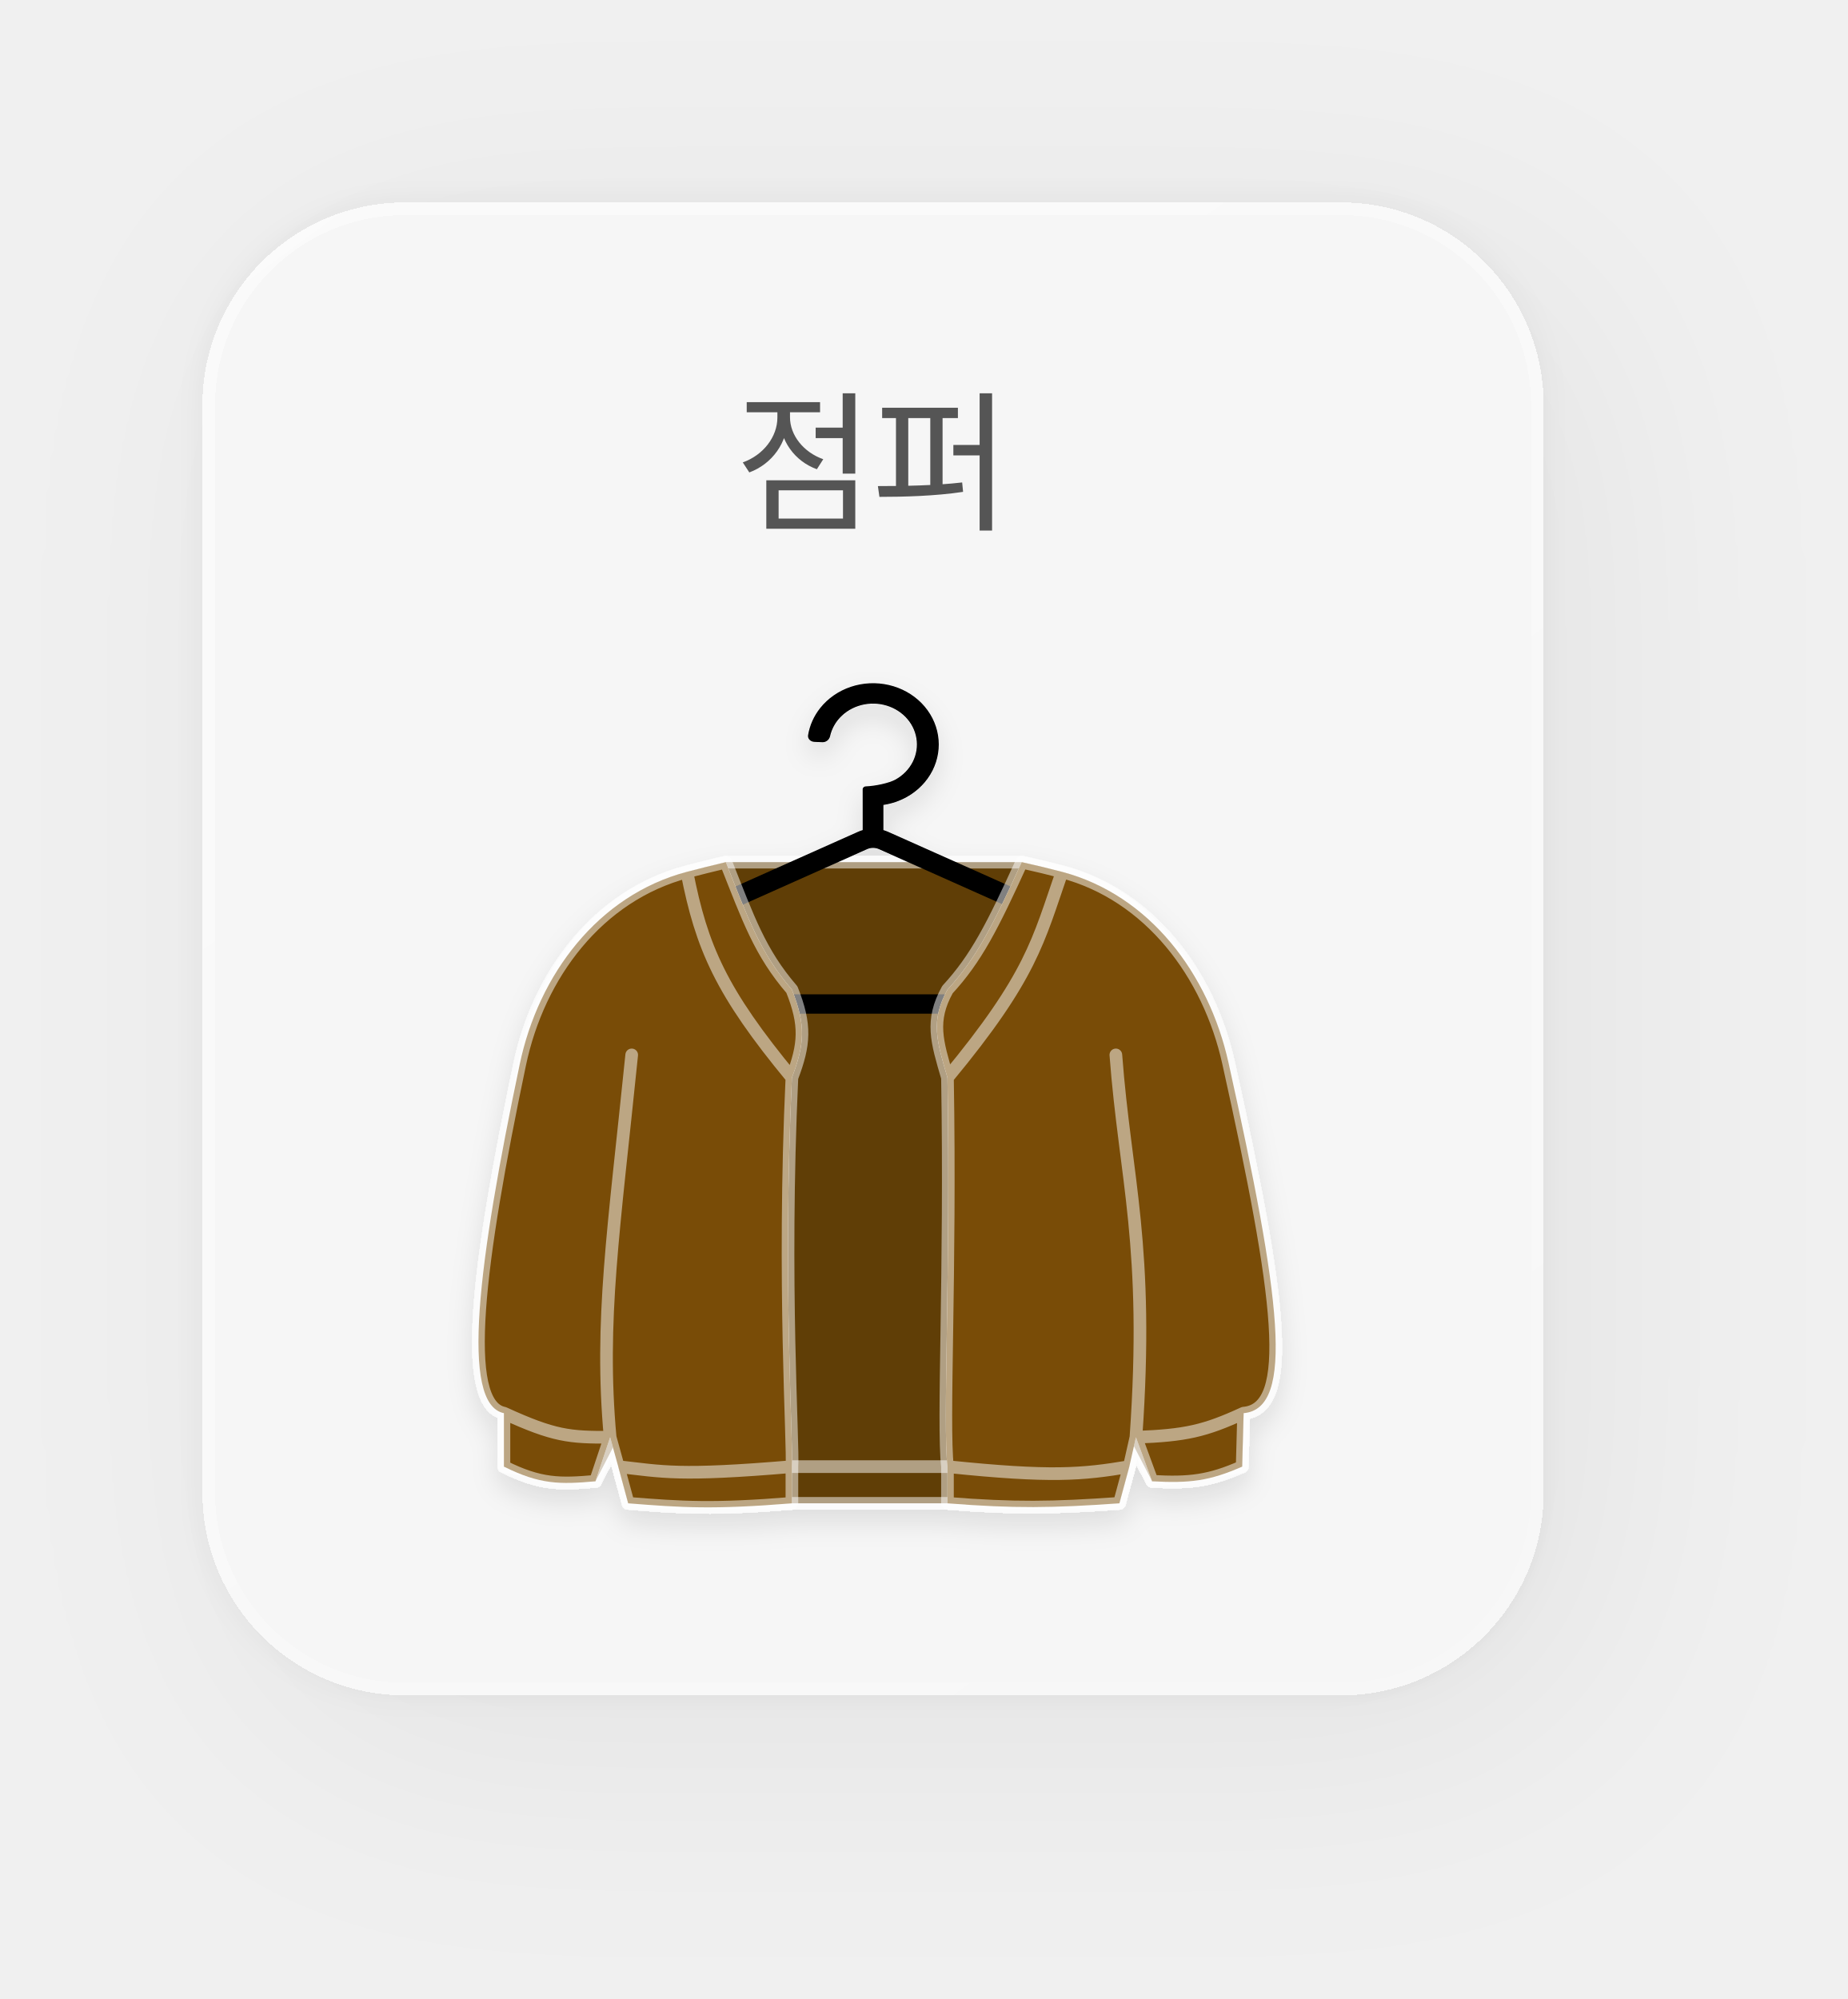
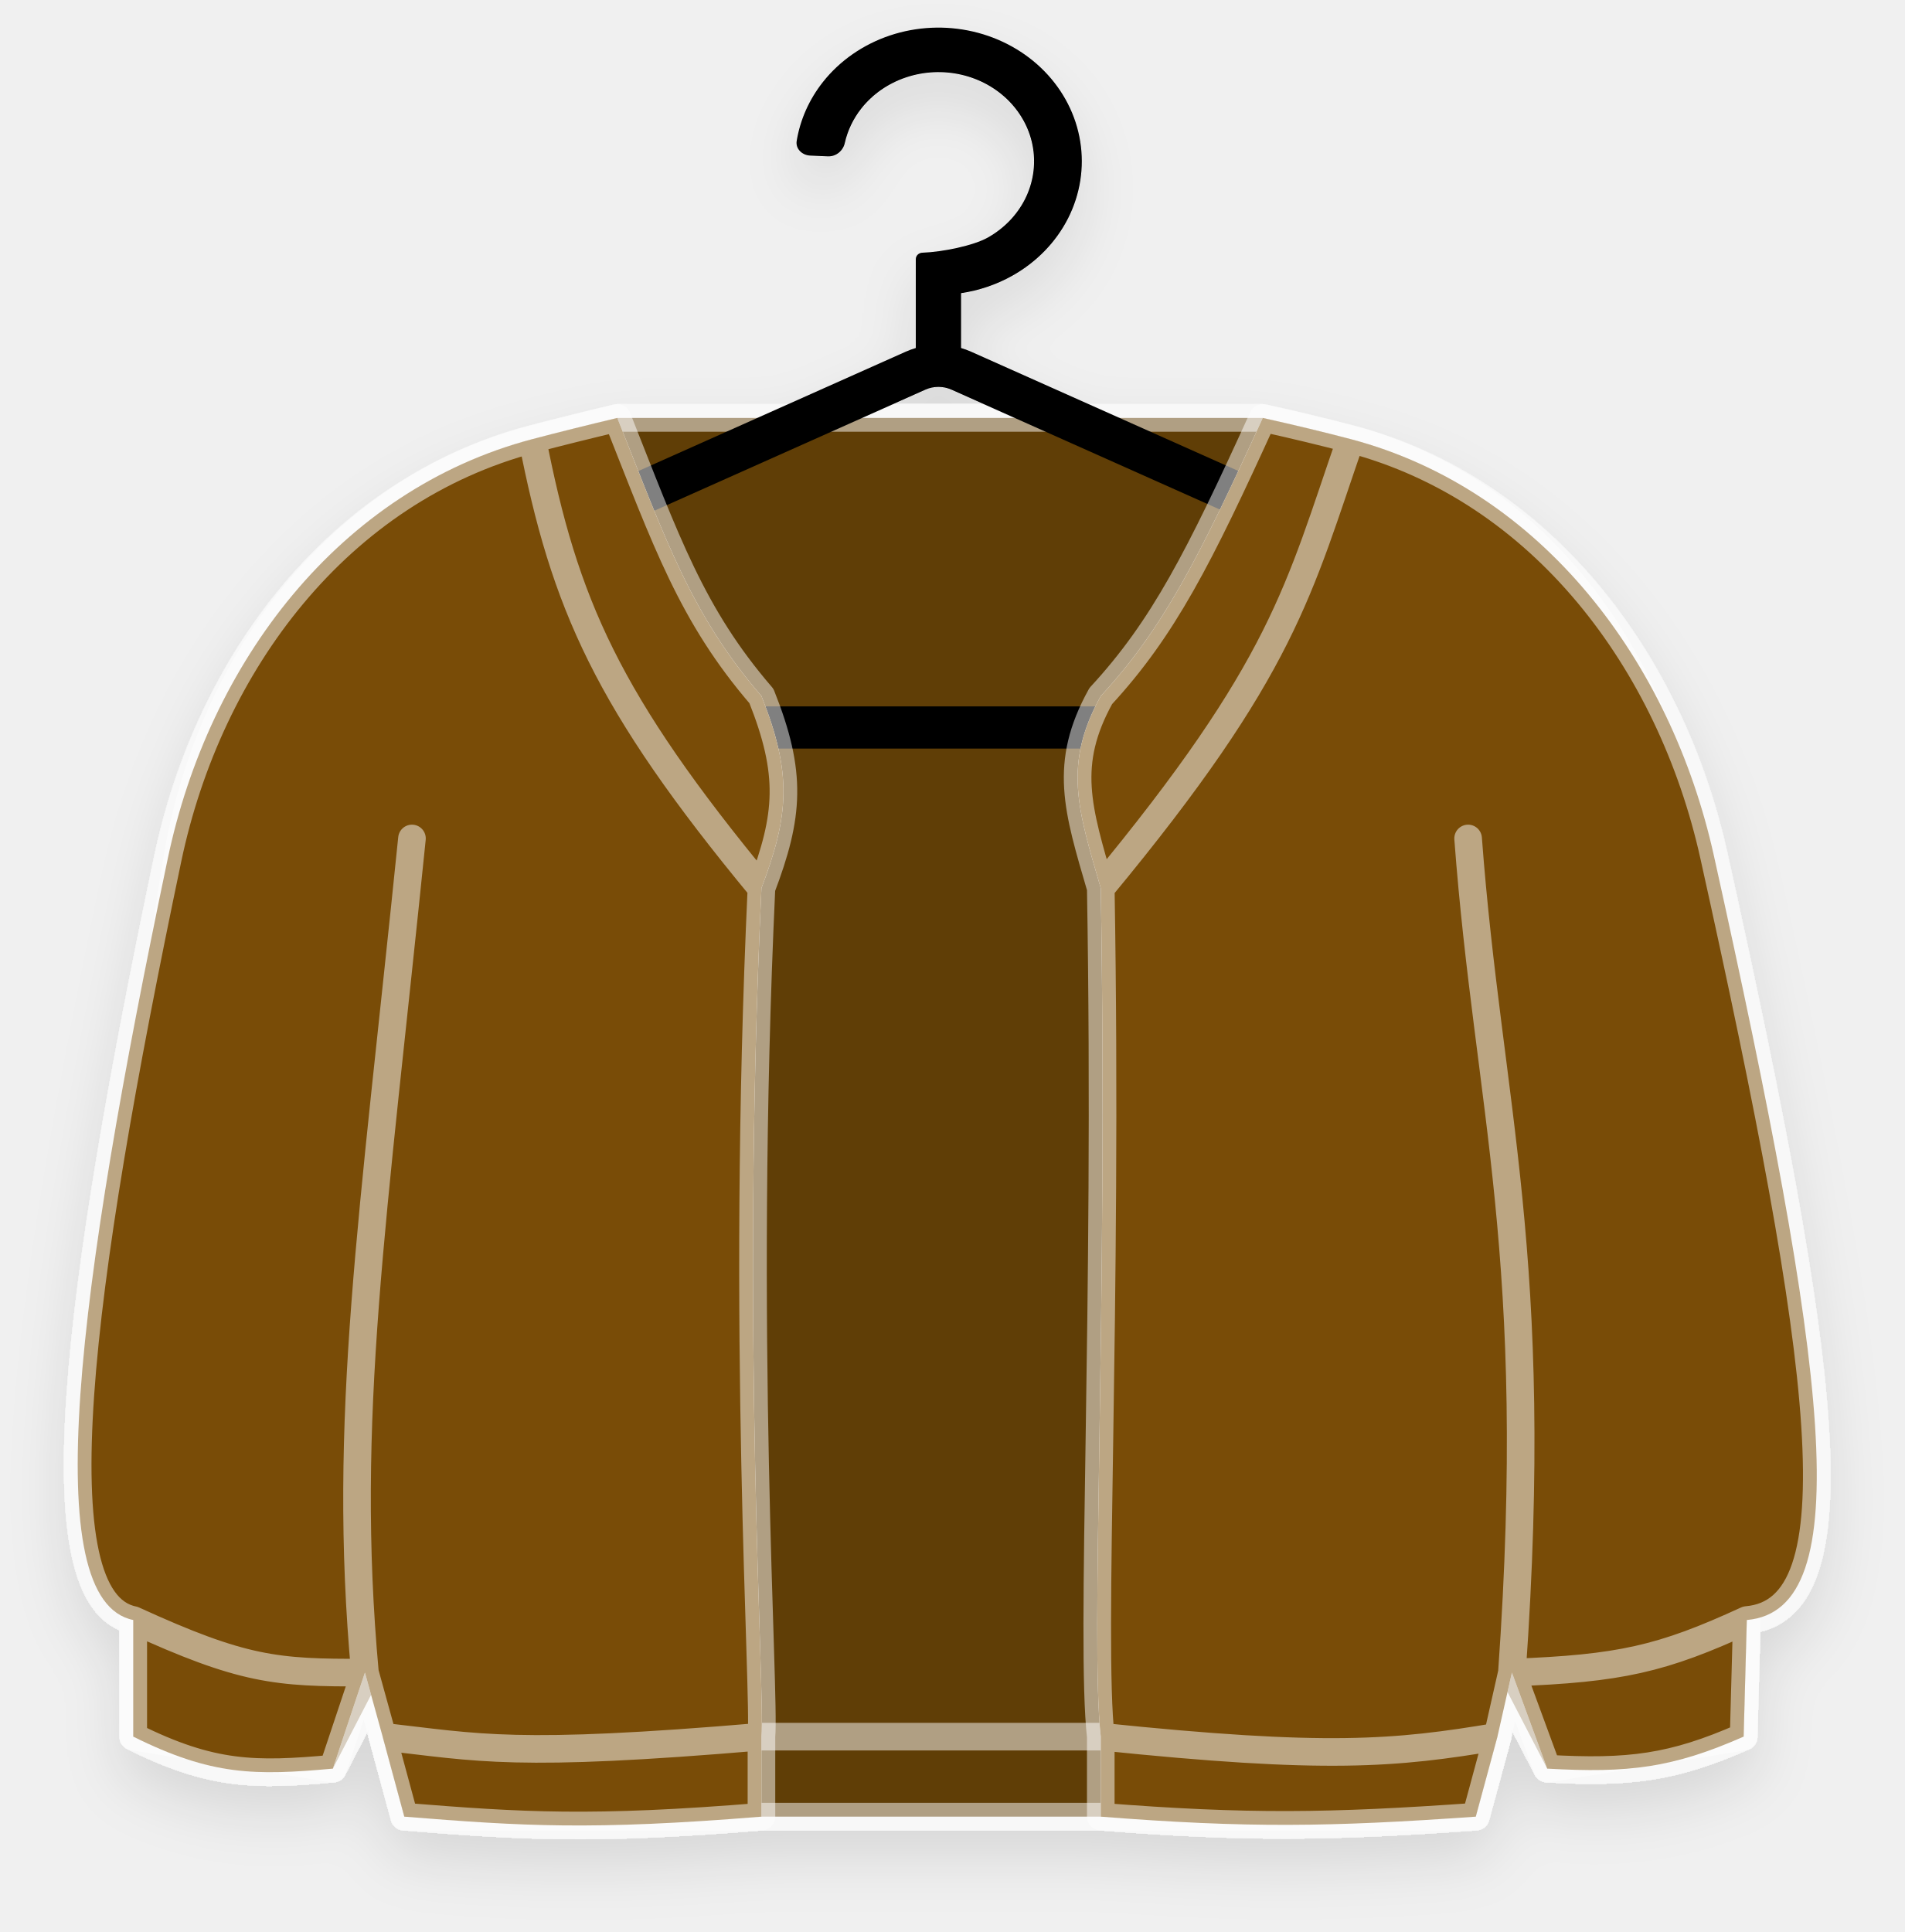
- <svg xmlns="http://www.w3.org/2000/svg" width="146" height="158" viewBox="0 0 146 158" fill="none">
-   <g filter="url(#filter0_bdd_5082_12587)">
-     <rect x="16" y="16" width="106" height="118" rx="16" fill="white" fill-opacity="0.4" shape-rendering="crispEdges" />
-     <rect x="16.5" y="16.5" width="105" height="117" rx="15.5" stroke="url(#paint0_linear_5082_12587)" stroke-opacity="0.5" shape-rendering="crispEdges" />
-     <path d="M64.465 33.8H66.877V34.628H64.465V33.8ZM66.601 31.088H67.597V37.436H66.601V31.088ZM60.565 37.964H67.597V41.792H60.565V37.964ZM66.625 38.756H61.537V40.988H66.625V38.756ZM61.441 32.12H62.257V32.996C62.257 34.976 61.033 36.668 59.221 37.34L58.705 36.548C60.325 35.972 61.441 34.532 61.441 32.996V32.12ZM61.633 32.12H62.437V32.984C62.437 34.388 63.493 35.744 65.065 36.296L64.561 37.088C62.797 36.452 61.633 34.808 61.633 32.984V32.12ZM59.017 31.784H64.813V32.588H59.017V31.784ZM69.72 32.228H75.708V33.044H69.72V32.228ZM69.504 39.272L69.384 38.42C71.304 38.42 73.896 38.384 76.044 38.132L76.116 38.876C73.92 39.212 71.388 39.272 69.504 39.272ZM70.812 32.864H71.784V38.636H70.812V32.864ZM73.524 32.864H74.496V38.636H73.524V32.864ZM77.424 31.088H78.408V41.936H77.424V31.088ZM75.348 35.168H78.096V35.996H75.348V35.168Z" fill="#121212" fill-opacity="0.7" />
-     <g filter="url(#filter1_bd_5082_12587)">
-       <path d="M39.828 111.696C39.39 101.504 39.82 93.857 41.407 84.181C42.578 77.041 47.291 70.758 54.286 68.911C55.235 68.661 56.25 68.409 57.366 68.143H80.751C81.909 68.4 82.957 68.652 83.94 68.911C90.81 70.725 95.269 77.119 96.253 84.157C98.053 97.027 98.487 104.136 98.289 111.696L98.174 115.921L91.057 117.081L89.254 113.601V115.921L88.469 118.821H49.648L48.863 115.921L48.863 113.601L47.06 117.081L39.828 115.921L39.828 111.696Z" fill="white" />
-       <path d="M39.828 111.696C39.39 101.504 39.82 93.857 41.407 84.181C42.578 77.041 47.291 70.758 54.286 68.911C55.235 68.661 56.25 68.409 57.366 68.143H80.751C81.909 68.4 82.957 68.652 83.94 68.911C90.81 70.725 95.269 77.119 96.253 84.157C98.053 97.027 98.487 104.136 98.289 111.696L98.174 115.921L91.057 117.081L89.254 113.601V115.921L88.469 118.821H49.648L48.863 115.921L48.863 113.601L47.06 117.081L39.828 115.921L39.828 111.696Z" fill="#603E06" />
-       <path d="M48.863 115.921L48.863 113.601M48.863 115.921L49.648 118.821C62.21 118.821 87.561 118.821 88.469 118.821L89.254 115.921M48.863 115.921H89.254M49.926 83.379L48.863 113.601M39.828 111.696C39.39 101.504 39.82 93.857 41.407 84.181C42.578 77.041 47.291 70.758 54.286 68.911V68.911C55.235 68.661 56.25 68.409 57.366 68.143H80.751C81.909 68.4 82.957 68.652 83.94 68.911V68.911C90.81 70.725 95.269 77.119 96.253 84.157C98.053 97.027 98.487 104.136 98.289 111.696M39.828 111.696L39.828 115.921L47.06 117.081L48.863 113.601M39.828 111.696C43.802 113.514 45.649 113.614 48.863 113.601M89.254 115.921V113.601M88.192 83.379L89.254 113.601M98.289 111.696L98.174 115.921L91.057 117.081L89.254 113.601M98.289 111.696C95.208 113.114 93.172 113.454 89.254 113.601" stroke="white" stroke-opacity="0.5" stroke-linecap="round" stroke-linejoin="round" />
-       <path fill-rule="evenodd" clip-rule="evenodd" d="M71.68 62.99C71.107 63.312 70.475 63.526 69.82 63.623V65.608C69.943 65.644 70.064 65.688 70.182 65.741L91.538 75.275C94.163 76.447 93.267 80.122 90.356 80.122H47.644C44.733 80.122 43.837 76.447 46.462 75.275L67.818 65.741C67.936 65.688 68.057 65.644 68.18 65.608V62.388C68.18 62.259 68.291 62.155 68.429 62.155C69.151 62.129 70.265 61.901 70.787 61.608C71.374 61.278 71.843 60.794 72.135 60.217C72.426 59.639 72.528 58.993 72.426 58.362C72.324 57.731 72.023 57.142 71.562 56.669C71.101 56.197 70.5 55.863 69.835 55.709C69.17 55.555 68.471 55.589 67.826 55.805C67.182 56.021 66.621 56.411 66.213 56.924C65.915 57.301 65.71 57.731 65.608 58.185C65.547 58.461 65.295 58.679 64.993 58.666L64.356 58.638C64.054 58.625 63.818 58.386 63.864 58.107C63.991 57.334 64.318 56.599 64.82 55.965C65.431 55.195 66.273 54.611 67.24 54.286C68.207 53.962 69.255 53.912 70.253 54.143C71.25 54.374 72.151 54.875 72.843 55.583C73.535 56.291 73.986 57.175 74.138 58.122C74.291 59.069 74.139 60.037 73.702 60.904C73.264 61.77 72.561 62.496 71.68 62.99ZM69.473 67.12L90.829 76.654C91.879 77.123 91.521 78.593 90.356 78.593H47.644C46.479 78.593 46.121 77.123 47.171 76.654L68.527 67.12C68.826 66.987 69.174 66.987 69.473 67.12Z" fill="black" />
-       <path d="M39.828 111.696C36.346 110.993 37.786 99.789 41.077 84.114C42.567 77.016 47.274 70.763 54.286 68.911C55.235 68.661 56.25 68.409 57.366 68.143C59.14 72.613 60.055 75.279 62.588 78.219C63.712 81.034 63.587 82.547 62.588 85.18C61.834 101.413 62.73 114.324 62.588 115.921V118.821C56.409 119.323 53.932 119.164 49.648 118.821L48.863 115.921L48.222 113.601L47.06 117.081C44.251 117.334 42.676 117.341 39.828 115.921L39.828 111.696Z" fill="white" />
-       <path d="M39.828 111.696C36.346 110.993 37.786 99.789 41.077 84.114C42.567 77.016 47.274 70.763 54.286 68.911C55.235 68.661 56.25 68.409 57.366 68.143C59.14 72.613 60.055 75.279 62.588 78.219C63.712 81.034 63.587 82.547 62.588 85.18C61.834 101.413 62.73 114.324 62.588 115.921V118.821C56.409 119.323 53.932 119.164 49.648 118.821L48.863 115.921L48.222 113.601L47.06 117.081C44.251 117.334 42.676 117.341 39.828 115.921L39.828 111.696Z" fill="#794C07" />
-       <path d="M98.289 111.696L98.174 115.921C95.595 117.057 94.018 117.247 91.057 117.081L89.778 113.601L89.254 115.921L88.469 118.821C83.163 119.197 80.187 119.238 74.882 118.821V115.921C74.493 112.445 75.145 100.616 74.882 85.18C74.042 82.307 73.516 80.684 74.882 78.219C77.152 75.759 78.442 73.212 80.751 68.143C81.909 68.4 82.957 68.652 83.94 68.911C90.877 70.743 95.54 76.99 97.094 83.994C101.196 102.476 102.371 111.345 98.289 111.696Z" fill="white" />
-       <path d="M98.289 111.696L98.174 115.921C95.595 117.057 94.018 117.247 91.057 117.081L89.778 113.601L89.254 115.921L88.469 118.821C83.163 119.197 80.187 119.238 74.882 118.821V115.921C74.493 112.445 75.145 100.616 74.882 85.18C74.042 82.307 73.516 80.684 74.882 78.219C77.152 75.759 78.442 73.212 80.751 68.143C81.909 68.4 82.957 68.652 83.94 68.911C90.877 70.743 95.54 76.99 97.094 83.994C101.196 102.476 102.371 111.345 98.289 111.696Z" fill="#794C07" />
-       <path d="M48.863 115.921C52.357 116.317 53.63 116.684 62.588 115.921M48.863 115.921L48.222 113.601M48.863 115.921L49.648 118.821C53.932 119.164 56.409 119.323 62.588 118.821V115.921M49.926 83.379C48.517 97.236 47.383 104.394 48.222 113.601M39.828 111.696C36.346 110.993 37.786 99.789 41.077 84.114C42.567 77.016 47.274 70.763 54.286 68.911V68.911M39.828 111.696L39.828 115.921C42.676 117.341 44.251 117.335 47.06 117.081L48.222 113.601M39.828 111.696C43.802 113.514 45.008 113.614 48.222 113.601M89.254 115.921C85.54 116.545 83.067 116.771 74.882 115.921M89.254 115.921L89.778 113.601M89.254 115.921L88.469 118.821C83.163 119.197 80.187 119.238 74.882 118.821V115.921M88.191 83.379C88.924 93.159 90.85 98.444 89.778 113.601M98.289 111.696L98.174 115.921C95.595 117.057 94.018 117.247 91.057 117.081L89.778 113.601M98.289 111.696C102.371 111.345 101.196 102.476 97.094 83.994C95.54 76.99 90.877 70.743 83.94 68.911V68.911M98.289 111.696C95.208 113.114 93.695 113.454 89.778 113.601M62.588 115.921C62.73 114.324 61.834 101.413 62.588 85.18M74.882 115.921C74.493 112.445 75.145 100.616 74.882 85.18M83.94 68.911C82.957 68.652 81.909 68.4 80.751 68.143C78.442 73.212 77.152 75.759 74.882 78.219C73.516 80.684 74.042 82.307 74.882 85.18M83.94 68.911C82.045 74.379 81.533 77.15 74.882 85.18M62.588 85.18C63.587 82.547 63.712 81.034 62.588 78.219C60.055 75.279 59.14 72.613 57.366 68.143C56.25 68.409 55.235 68.661 54.286 68.911M62.588 85.18C56.985 78.403 55.454 74.889 54.286 68.911" stroke="white" stroke-opacity="0.5" stroke-linecap="round" stroke-linejoin="round" />
-     </g>
+ <svg xmlns="http://www.w3.org/2000/svg" width="69" height="70" viewBox="0 0 69 70" fill="none">
+   <g filter="url(#filter0_bd_5082_12589)">
+     <path d="M4.828 58.696C4.39 48.504 4.82 40.857 6.407 31.181C7.578 24.041 12.291 17.758 19.286 15.911C20.235 15.661 21.25 15.409 22.366 15.143H45.751C46.909 15.4 47.957 15.652 48.94 15.911C55.81 17.725 60.269 24.119 61.253 31.157C63.053 44.027 63.487 51.136 63.289 58.696L63.174 62.921L56.057 64.081L54.254 60.601V62.921L53.469 65.821H14.649L13.863 62.921L13.863 60.601L12.06 64.081L4.828 62.921L4.828 58.696Z" fill="white" />
+     <path d="M4.828 58.696C4.39 48.504 4.82 40.857 6.407 31.181C7.578 24.041 12.291 17.758 19.286 15.911C20.235 15.661 21.25 15.409 22.366 15.143H45.751C46.909 15.4 47.957 15.652 48.94 15.911C55.81 17.725 60.269 24.119 61.253 31.157C63.053 44.027 63.487 51.136 63.289 58.696L63.174 62.921L56.057 64.081L54.254 60.601V62.921L53.469 65.821H14.649L13.863 62.921L13.863 60.601L12.06 64.081L4.828 62.921L4.828 58.696Z" fill="#603E06" />
+     <path d="M13.863 62.921L13.863 60.601M13.863 62.921L14.649 65.821C27.21 65.821 52.56 65.821 53.469 65.821L54.254 62.921M13.863 62.921H54.254M14.926 30.379L13.863 60.601M4.828 58.696C4.39 48.504 4.82 40.857 6.407 31.181C7.578 24.041 12.291 17.758 19.286 15.911V15.911C20.235 15.661 21.25 15.409 22.366 15.143H45.751C46.909 15.4 47.957 15.652 48.94 15.911V15.911C55.81 17.725 60.269 24.119 61.253 31.157C63.053 44.027 63.487 51.136 63.289 58.696M4.828 58.696L4.828 62.921L12.06 64.081L13.863 60.601M4.828 58.696C8.802 60.514 10.649 60.614 13.863 60.601M54.254 62.921V60.601M53.191 30.379L54.254 60.601M63.289 58.696L63.174 62.921L56.057 64.081L54.254 60.601M63.289 58.696C60.208 60.114 58.172 60.454 54.254 60.601" stroke="white" stroke-opacity="0.5" stroke-linecap="round" stroke-linejoin="round" />
+     <path fill-rule="evenodd" clip-rule="evenodd" d="M36.68 9.99C36.107 10.312 35.475 10.526 34.821 10.623V12.608C34.943 12.644 35.064 12.688 35.182 12.741L56.538 22.275C59.163 23.447 58.267 27.122 55.356 27.122H12.643C9.733 27.122 8.837 23.447 11.462 22.275L32.818 12.741C32.936 12.688 33.057 12.644 33.18 12.608V9.388C33.18 9.259 33.291 9.155 33.429 9.155C34.151 9.129 35.265 8.9 35.787 8.608C36.374 8.278 36.843 7.794 37.135 7.217C37.426 6.639 37.528 5.993 37.426 5.362C37.324 4.731 37.023 4.142 36.562 3.67C36.101 3.197 35.5 2.863 34.835 2.709C34.17 2.555 33.471 2.589 32.827 2.805C32.182 3.021 31.621 3.411 31.213 3.924C30.915 4.301 30.71 4.731 30.608 5.185C30.547 5.461 30.295 5.679 29.993 5.666L29.356 5.638C29.054 5.625 28.818 5.385 28.864 5.107C28.991 4.334 29.318 3.599 29.82 2.965C30.431 2.195 31.273 1.611 32.24 1.286C33.207 0.962 34.255 0.912 35.253 1.143C36.25 1.374 37.151 1.875 37.843 2.583C38.535 3.292 38.986 4.175 39.138 5.122C39.291 6.069 39.139 7.037 38.702 7.904C38.264 8.77 37.561 9.496 36.68 9.99ZM34.473 14.12L55.829 23.654C56.879 24.123 56.521 25.593 55.356 25.593H12.643C11.479 25.593 11.121 24.123 12.171 23.654L33.527 14.12C33.826 13.986 34.174 13.986 34.473 14.12Z" fill="black" />
+     <path d="M4.828 58.696C1.345 57.993 2.786 46.789 6.077 31.114C7.567 24.016 12.274 17.763 19.286 15.911C20.235 15.661 21.25 15.409 22.366 15.143C24.14 19.613 25.055 22.279 27.588 25.219C28.712 28.034 28.587 29.547 27.588 32.18C26.834 48.413 27.73 61.324 27.588 62.921V65.821C21.409 66.323 18.932 66.164 14.648 65.821L13.863 62.921L13.222 60.601L12.06 64.081C9.251 64.335 7.676 64.341 4.828 62.921L4.828 58.696Z" fill="white" />
+     <path d="M4.828 58.696C1.345 57.993 2.786 46.789 6.077 31.114C7.567 24.016 12.274 17.763 19.286 15.911C20.235 15.661 21.25 15.409 22.366 15.143C24.14 19.613 25.055 22.279 27.588 25.219C28.712 28.034 28.587 29.547 27.588 32.18C26.834 48.413 27.73 61.324 27.588 62.921V65.821C21.409 66.323 18.932 66.164 14.648 65.821L13.863 62.921L13.222 60.601L12.06 64.081C9.251 64.335 7.676 64.341 4.828 62.921L4.828 58.696Z" fill="#794C07" />
+     <path d="M63.289 58.696L63.174 62.921C60.595 64.057 59.018 64.247 56.057 64.081L54.778 60.601L54.254 62.921L53.469 65.821C48.163 66.197 45.187 66.237 39.882 65.821V62.921C39.493 59.445 40.145 47.616 39.882 32.18C39.042 29.307 38.516 27.684 39.882 25.219C42.152 22.759 43.442 20.212 45.751 15.143C46.908 15.4 47.957 15.652 48.94 15.911C55.877 17.743 60.54 23.99 62.094 30.994C66.196 49.476 67.371 58.345 63.289 58.696Z" fill="white" />
+     <path d="M63.289 58.696L63.174 62.921C60.595 64.057 59.018 64.247 56.057 64.081L54.778 60.601L54.254 62.921L53.469 65.821C48.163 66.197 45.187 66.237 39.882 65.821V62.921C39.493 59.445 40.145 47.616 39.882 32.18C39.042 29.307 38.516 27.684 39.882 25.219C42.152 22.759 43.442 20.212 45.751 15.143C46.908 15.4 47.957 15.652 48.94 15.911C55.877 17.743 60.54 23.99 62.094 30.994C66.196 49.476 67.371 58.345 63.289 58.696Z" fill="#794C07" />
+     <path d="M13.863 62.921C17.357 63.317 18.63 63.684 27.588 62.921M13.863 62.921L13.222 60.601M13.863 62.921L14.648 65.821C18.932 66.164 21.409 66.323 27.588 65.821V62.921M14.926 30.379C13.517 44.236 12.383 51.394 13.222 60.601M4.828 58.696C1.345 57.993 2.786 46.789 6.077 31.114C7.567 24.016 12.274 17.763 19.286 15.911V15.911M4.828 58.696L4.828 62.921C7.676 64.341 9.251 64.335 12.06 64.081L13.222 60.601M4.828 58.696C8.802 60.514 10.008 60.614 13.222 60.601M54.254 62.921C50.54 63.545 48.067 63.77 39.882 62.921M54.254 62.921L54.778 60.601M54.254 62.921L53.469 65.821C48.163 66.197 45.187 66.237 39.882 65.821V62.921M53.191 30.379C53.924 40.159 55.85 45.444 54.778 60.601M63.289 58.696L63.174 62.921C60.595 64.057 59.018 64.247 56.057 64.081L54.778 60.601M63.289 58.696C67.371 58.345 66.196 49.476 62.094 30.994C60.54 23.99 55.877 17.743 48.94 15.911V15.911M63.289 58.696C60.208 60.114 58.695 60.454 54.778 60.601M27.588 62.921C27.73 61.324 26.834 48.413 27.588 32.18M39.882 62.921C39.493 59.445 40.145 47.616 39.882 32.18M48.94 15.911C47.957 15.652 46.908 15.4 45.751 15.143C43.442 20.212 42.152 22.759 39.882 25.219C38.516 27.684 39.042 29.307 39.882 32.18M48.94 15.911C47.045 21.379 46.533 24.15 39.882 32.18M27.588 32.18C28.587 29.547 28.712 28.034 27.588 25.219C25.055 22.279 24.14 19.613 22.366 15.143C21.25 15.409 20.235 15.661 19.286 15.911M27.588 32.18C21.985 25.403 20.454 21.889 19.286 15.911" stroke="white" stroke-opacity="0.5" stroke-linecap="round" stroke-linejoin="round" />
  </g>
  <defs>
-     <filter id="filter0_bdd_5082_12587" x="-4" y="-4" width="150" height="162" filterUnits="userSpaceOnUse" color-interpolation-filters="sRGB">
-       <feFlood flood-opacity="0" result="BackgroundImageFix" />
-       <feGaussianBlur in="BackgroundImageFix" stdDeviation="10" />
-       <feComposite in2="SourceAlpha" operator="in" result="effect1_backgroundBlur_5082_12587" />
-       <feColorMatrix in="SourceAlpha" type="matrix" values="0 0 0 0 0 0 0 0 0 0 0 0 0 0 0 0 0 0 127 0" result="hardAlpha" />
-       <feOffset dx="4" dy="4" />
-       <feGaussianBlur stdDeviation="10" />
-       <feComposite in2="hardAlpha" operator="out" />
-       <feColorMatrix type="matrix" values="0 0 0 0 0 0 0 0 0 0 0 0 0 0 0 0 0 0 0.05 0" />
-       <feBlend mode="normal" in2="effect1_backgroundBlur_5082_12587" result="effect2_dropShadow_5082_12587" />
-       <feColorMatrix in="SourceAlpha" type="matrix" values="0 0 0 0 0 0 0 0 0 0 0 0 0 0 0 0 0 0 127 0" result="hardAlpha" />
-       <feOffset />
-       <feGaussianBlur stdDeviation="1" />
-       <feComposite in2="hardAlpha" operator="out" />
-       <feColorMatrix type="matrix" values="0 0 0 0 0 0 0 0 0 0 0 0 0 0 0 0 0 0 0.05 0" />
-       <feBlend mode="normal" in2="effect2_dropShadow_5082_12587" result="effect3_dropShadow_5082_12587" />
-       <feBlend mode="normal" in="SourceGraphic" in2="effect3_dropShadow_5082_12587" result="shape" />
-     </filter>
-     <filter id="filter1_bd_5082_12587" x="27.315" y="44" width="84.009" height="85.641" filterUnits="userSpaceOnUse" color-interpolation-filters="sRGB">
+     <filter id="filter0_bd_5082_12589" x="-7.685" y="-9" width="84.009" height="85.641" filterUnits="userSpaceOnUse" color-interpolation-filters="sRGB">
      <feFlood flood-opacity="0" result="BackgroundImageFix" />
      <feGaussianBlur in="BackgroundImageFix" stdDeviation="5" />
-       <feComposite in2="SourceAlpha" operator="in" result="effect1_backgroundBlur_5082_12587" />
+       <feComposite in2="SourceAlpha" operator="in" result="effect1_backgroundBlur_5082_12589" />
      <feColorMatrix in="SourceAlpha" type="matrix" values="0 0 0 0 0 0 0 0 0 0 0 0 0 0 0 0 0 0 127 0" result="hardAlpha" />
      <feOffset dy="1" />
      <feGaussianBlur stdDeviation="1" />
      <feComposite in2="hardAlpha" operator="out" />
      <feColorMatrix type="matrix" values="0 0 0 0 0 0 0 0 0 0 0 0 0 0 0 0 0 0 0.1 0" />
-       <feBlend mode="normal" in2="effect1_backgroundBlur_5082_12587" result="effect2_dropShadow_5082_12587" />
-       <feBlend mode="normal" in="SourceGraphic" in2="effect2_dropShadow_5082_12587" result="shape" />
+       <feBlend mode="normal" in2="effect1_backgroundBlur_5082_12589" result="effect2_dropShadow_5082_12589" />
+       <feBlend mode="normal" in="SourceGraphic" in2="effect2_dropShadow_5082_12589" result="shape" />
    </filter>
-     <linearGradient id="paint0_linear_5082_12587" x1="28.046" y1="16" x2="137.125" y2="165.064" gradientUnits="userSpaceOnUse">
-       <stop stop-color="white" />
-       <stop offset="1" stop-color="white" stop-opacity="0" />
-     </linearGradient>
  </defs>
</svg>
